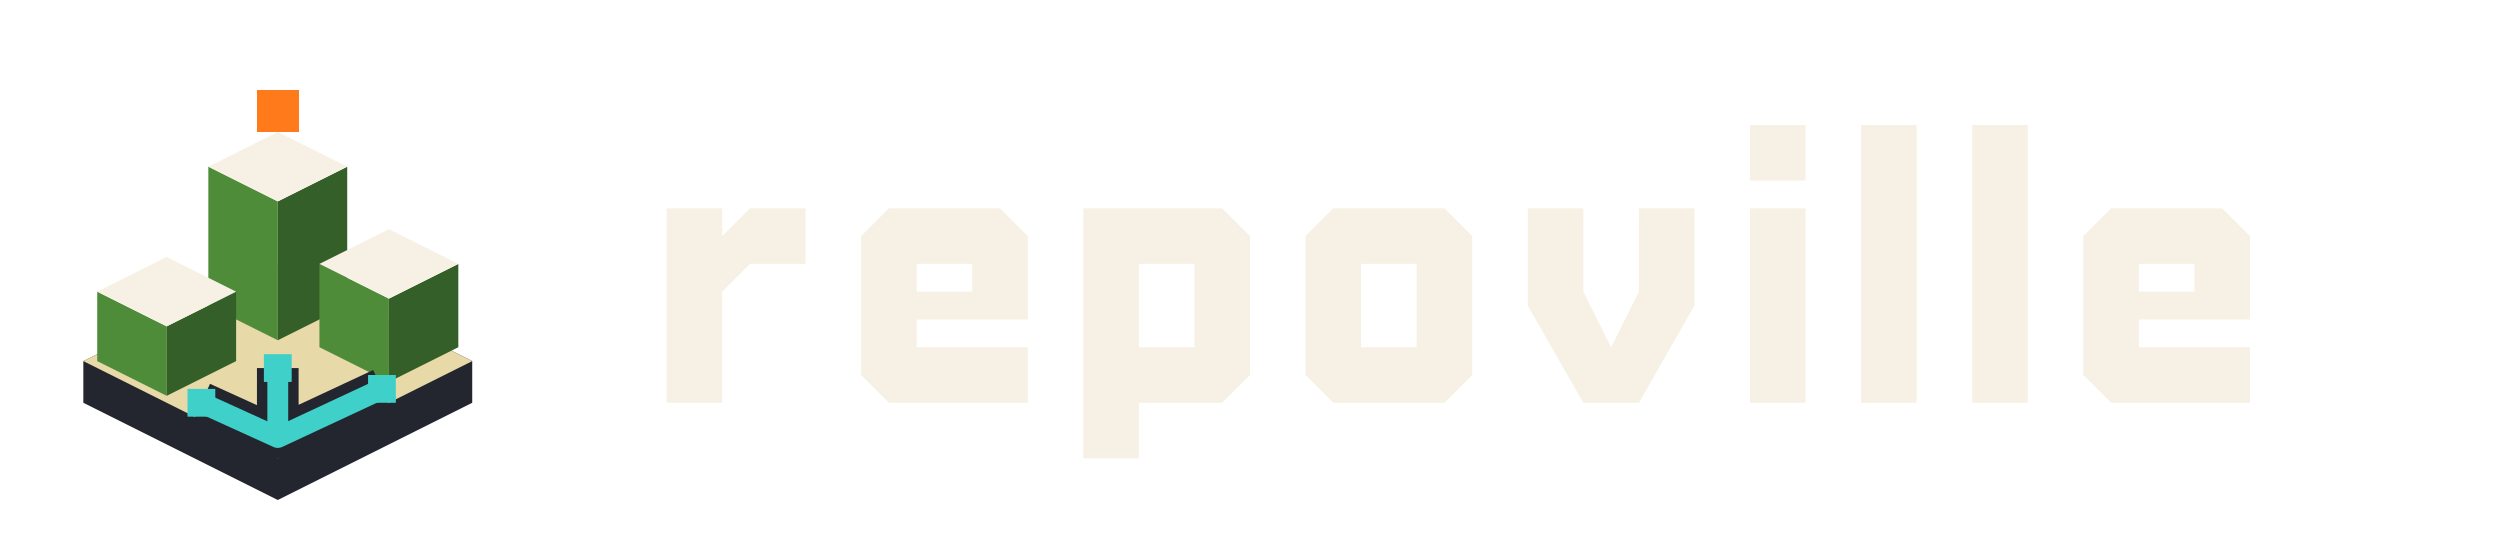
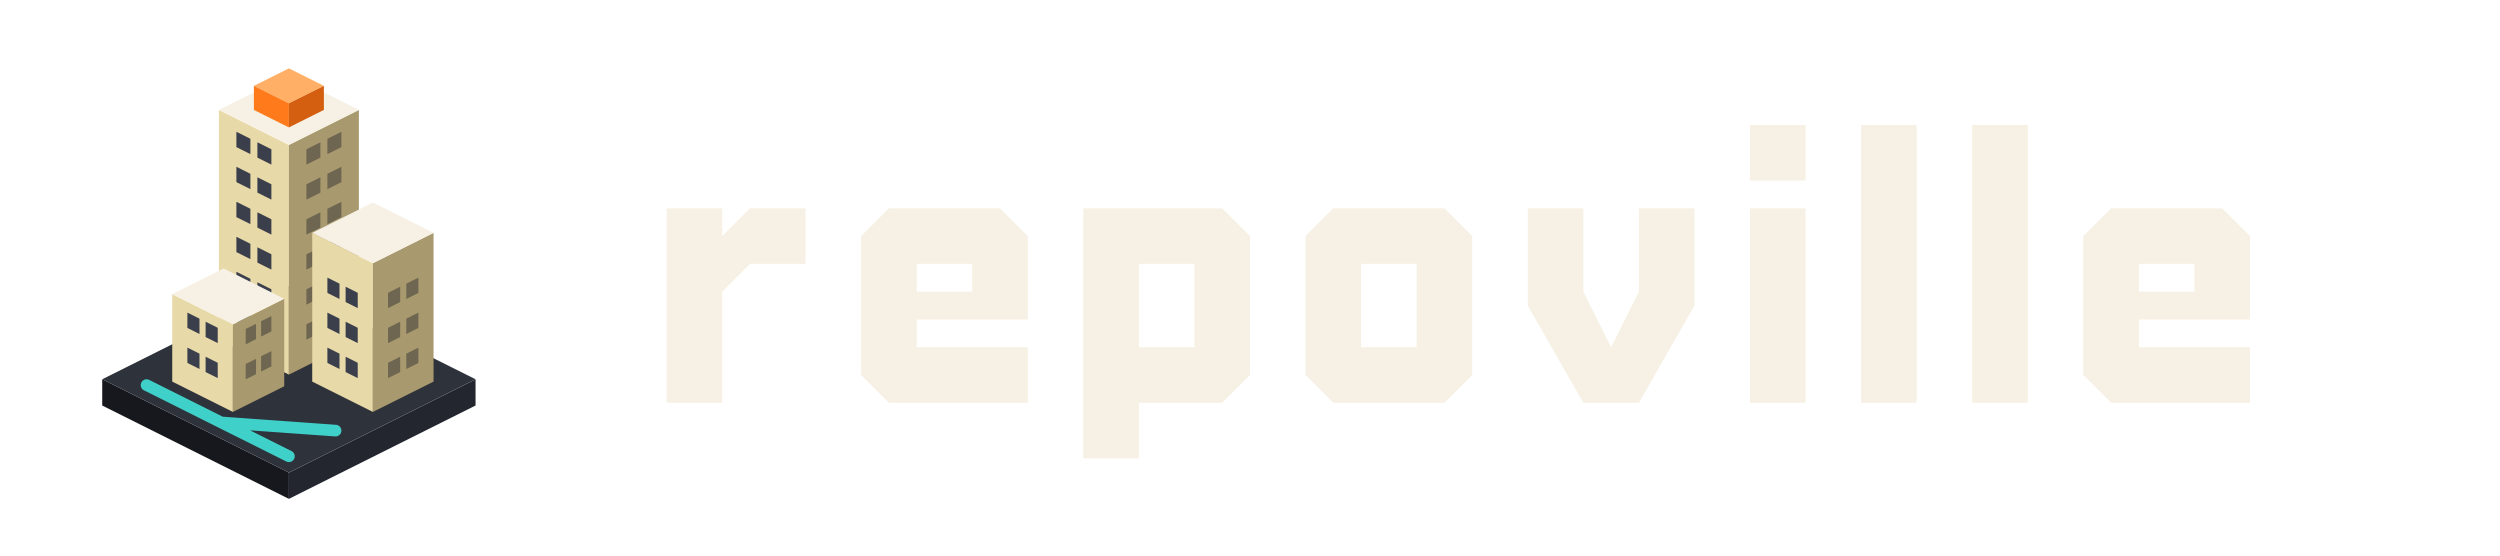
<svg xmlns="http://www.w3.org/2000/svg" viewBox="0 0 360 80">
-   <g transform="translate(8 8)">
-     <path fill="#23262E" d="M4 44 32 30 60 44V50L32 64 4 50Z" />
-     <path fill="#E8D9A8" d="M4 44 32 30 60 44 32 58Z" />
-     <path fill="#4E8C3A" d="M22 16 32 21V41L22 36Z" />
-     <path fill="#355F28" d="M32 21 42 16V36L32 41Z" />
-     <path fill="#F6F1E4" d="M22 16 32 11 42 16 32 21Z" />
-     <path fill="#4E8C3A" d="M6 34 16 39V49L6 44Z" />
-     <path fill="#355F28" d="M16 39 26 34V44L16 49Z" />
-     <path fill="#F6F1E4" d="M6 34 16 29 26 34 16 39Z" />
-     <path fill="#4E8C3A" d="M38 30 48 35V47L38 42Z" />
-     <path fill="#355F28" d="M48 35 58 30V42L48 47Z" />
-     <path fill="#F6F1E4" d="M38 30 48 25 58 30 48 35Z" />
-     <path fill="none" stroke="#23262E" stroke-width="6" stroke-linejoin="round" d="M21 50 32 55 47 48M32 55V45" />
-     <path fill="none" stroke="#3FD0C9" stroke-width="3" stroke-linejoin="round" d="M21 50 32 55 47 48M32 55V45" />
-     <path fill="#3FD0C9" d="M19 48H23V52H19ZM30 43H34V47H30ZM45 46H49V50H45Z" />
-     <path fill="#FF7A1A" d="M29 5H35V11H29Z" shape-rendering="crispEdges" />
+   <g transform="translate(8 6) scale(1.05)">
+     <path fill="#16181D" d="M6.4 46.3L32 59.1L32 62.7L6.4 49.9Z" />
+     <path fill="#23262E" d="M57.6 46.3L32 59.1L32 62.7L57.6 49.9Z" />
+     <path fill="#2E323B" d="M32 33.5L57.6 46.3L32 59.1L6.4 46.3Z" />
+     <path fill="none" stroke="#3FD0C9" stroke-width="1.6" stroke-linecap="round" stroke-linejoin="round" d="M12.48 47.1L32 56.86M22.72 52.22L38.4 53.34" />
+     <path fill="#E8D9A8" d="M22.4 40.86L32 45.66L32 14.16L22.4 9.36Z" />
+     <path fill="#A8996E" d="M41.6 40.86L32 45.66L32 14.16L41.6 9.36Z" />
+     <path fill="#F6F1E4" d="M32 4.56L41.6 9.36L32 14.16L22.4 9.36Z" />
+     <path fill="#3A3F4B" d="M24.8 38.46L26.72 39.42L26.72 37.32L24.8 36.36Z" />
+     <path fill="#6E6650" d="M39.2 38.46L37.28 39.42L37.28 37.32L39.2 36.36Z" />
+     <path fill="#3A3F4B" d="M27.68 39.9L29.6 40.86L29.6 38.76L27.68 37.8Z" />
+     <path fill="#6E6650" d="M36.32 39.9L34.4 40.86L34.4 38.76L36.32 37.8Z" />
+     <path fill="#3A3F4B" d="M24.8 33.66L26.72 34.62L26.72 32.52L24.8 31.56Z" />
+     <path fill="#6E6650" d="M39.2 33.66L37.28 34.62L37.28 32.52L39.2 31.56Z" />
+     <path fill="#3A3F4B" d="M27.68 35.1L29.6 36.06L29.6 33.96L27.68 33Z" />
+     <path fill="#6E6650" d="M36.32 35.1L34.4 36.06L34.4 33.96L36.32 33Z" />
+     <path fill="#3A3F4B" d="M24.8 28.86L26.72 29.82L26.72 27.72L24.8 26.76Z" />
+     <path fill="#6E6650" d="M39.2 28.86L37.28 29.82L37.28 27.72L39.2 26.76Z" />
+     <path fill="#3A3F4B" d="M27.68 30.3L29.6 31.26L29.6 29.16L27.68 28.2Z" />
+     <path fill="#6E6650" d="M36.32 30.3L34.4 31.26L34.4 29.16L36.32 28.2Z" />
+     <path fill="#3A3F4B" d="M24.8 24.06L26.72 25.02L26.72 22.92L24.8 21.96Z" />
+     <path fill="#6E6650" d="M39.2 24.06L37.28 25.02L37.28 22.92L39.2 21.96Z" />
+     <path fill="#3A3F4B" d="M27.68 25.5L29.6 26.46L29.6 24.36L27.68 23.4Z" />
+     <path fill="#6E6650" d="M36.32 25.5L34.4 26.46L34.4 24.36L36.32 23.4Z" />
+     <path fill="#3A3F4B" d="M24.8 19.26L26.72 20.22L26.72 18.12L24.8 17.16Z" />
+     <path fill="#6E6650" d="M39.2 19.26L37.28 20.22L37.28 18.12L39.2 17.16Z" />
+     <path fill="#3A3F4B" d="M27.68 20.7L29.6 21.66L29.6 19.56L27.68 18.6Z" />
+     <path fill="#6E6650" d="M36.32 20.7L34.4 21.66L34.4 19.56L36.32 18.6Z" />
+     <path fill="#3A3F4B" d="M24.8 14.46L26.72 15.42L26.72 13.32L24.8 12.36Z" />
+     <path fill="#6E6650" d="M39.2 14.46L37.28 15.42L37.28 13.32L39.2 12.36Z" />
+     <path fill="#3A3F4B" d="M27.68 15.9L29.6 16.86L29.6 14.76L27.68 13.8Z" />
+     <path fill="#6E6650" d="M36.32 15.9L34.4 16.86L34.4 14.76L36.32 13.8Z" />
+     <path fill="#FFB066" d="M32 3.66L36.8 6.06L32 8.46L27.2 6.06Z" />
+     <path fill="#FF7A1A" d="M27.2 9.36L32 11.76L32 8.46L27.2 6.06Z" />
+     <path fill="#D45F10" d="M36.8 9.36L32 11.76L32 8.46L36.8 6.06Z" />
+     <path fill="#E8D9A8" d="M35.2 46.62L43.52 50.78L43.52 30.38L35.2 26.22Z" />
+     <path fill="#A8996E" d="M51.84 46.62L43.52 50.78L43.52 30.38L51.84 26.22Z" />
+     <path fill="#F6F1E4" d="M43.52 22.06L51.84 26.22L43.52 30.38L35.2 26.22Z" />
+     <path fill="#3A3F4B" d="M37.28 44.06L38.94 44.89L38.94 42.79L37.28 41.96Z" />
+     <path fill="#6E6650" d="M49.76 44.06L48.1 44.89L48.1 42.79L49.76 41.96Z" />
+     <path fill="#3A3F4B" d="M39.78 45.31L41.44 46.14L41.44 44.04L39.78 43.21Z" />
+     <path fill="#6E6650" d="M47.26 45.31L45.6 46.14L45.6 44.04L47.26 43.21Z" />
+     <path fill="#3A3F4B" d="M37.28 39.26L38.94 40.09L38.94 37.99L37.28 37.16Z" />
+     <path fill="#6E6650" d="M49.76 39.26L48.1 40.09L48.1 37.99L49.76 37.16Z" />
+     <path fill="#3A3F4B" d="M39.78 40.51L41.44 41.34L41.44 39.24L39.78 38.41Z" />
+     <path fill="#6E6650" d="M47.26 40.51L45.6 41.34L45.6 39.24L47.26 38.41Z" />
+     <path fill="#3A3F4B" d="M37.28 34.46L38.94 35.29L38.94 33.19L37.28 32.36Z" />
+     <path fill="#6E6650" d="M49.76 34.46L48.1 35.29L48.1 33.19L49.76 32.36Z" />
+     <path fill="#3A3F4B" d="M39.78 35.71L41.44 36.54L41.44 34.44L39.78 33.61Z" />
+     <path fill="#6E6650" d="M47.26 35.71L45.6 36.54L45.6 34.44L47.26 33.61Z" />
+     <path fill="#E8D9A8" d="M16 46.62L24.32 50.78L24.32 38.78L16 34.62Z" />
+     <path fill="#A8996E" d="M31.36 47.26L24.32 50.78L24.32 38.78L31.36 35.26Z" />
+     <path fill="#F6F1E4" d="M23.04 31.1L31.36 35.26L24.32 38.78L16 34.62Z" />
+     <path fill="#3A3F4B" d="M18.08 44.06L19.74 44.89L19.74 42.79L18.08 41.96Z" />
+     <path fill="#6E6650" d="M29.6 44.54L28.19 45.24L28.19 43.14L29.6 42.44Z" />
+     <path fill="#3A3F4B" d="M20.58 45.31L22.24 46.14L22.24 44.04L20.58 43.21Z" />
+     <path fill="#6E6650" d="M27.49 45.6L26.08 46.3L26.08 44.2L27.49 43.5Z" />
+     <path fill="#3A3F4B" d="M18.08 39.26L19.74 40.09L19.74 37.99L18.08 37.16Z" />
+     <path fill="#6E6650" d="M29.6 39.74L28.19 40.44L28.19 38.34L29.6 37.64Z" />
+     <path fill="#3A3F4B" d="M20.58 40.51L22.24 41.34L22.24 39.24L20.58 38.41Z" />
+     <path fill="#6E6650" d="M27.49 40.8L26.08 41.5L26.08 39.4L27.49 38.7Z" />
  </g>
  <g fill="#F6F1E4" fill-rule="evenodd" transform="translate(96 30) scale(4)">
    <path transform="translate(0 0)" d="M0 7V0H2V1L3 0H5V2H3L2 3V7Z" />
    <path transform="translate(7 0)" d="M0 1 1 0H5L6 1V4H2V5H6V7H1L0 6ZM2 2V3H4V2Z" />
    <path transform="translate(15 0)" d="M0 9V0H5L6 1V6L5 7H2V9ZM2 2V5H4V2Z" />
    <path transform="translate(23 0)" d="M0 1 1 0H5L6 1V6L5 7H1L0 6ZM2 2V5H4V2Z" />
    <path transform="translate(31 0)" d="M0 0H2V3L3 5 4 3V0H6V3.5L4 7H2L0 3.5Z" />
    <path transform="translate(39 0)" d="M0 0H2V7H0ZM0 -3H2V-1H0Z" />
    <path transform="translate(43 0)" d="M0 -3H2V7H0Z" />
    <path transform="translate(47 0)" d="M0 -3H2V7H0Z" />
    <path transform="translate(51 0)" d="M0 1 1 0H5L6 1V4H2V5H6V7H1L0 6ZM2 2V3H4V2Z" />
  </g>
</svg>
